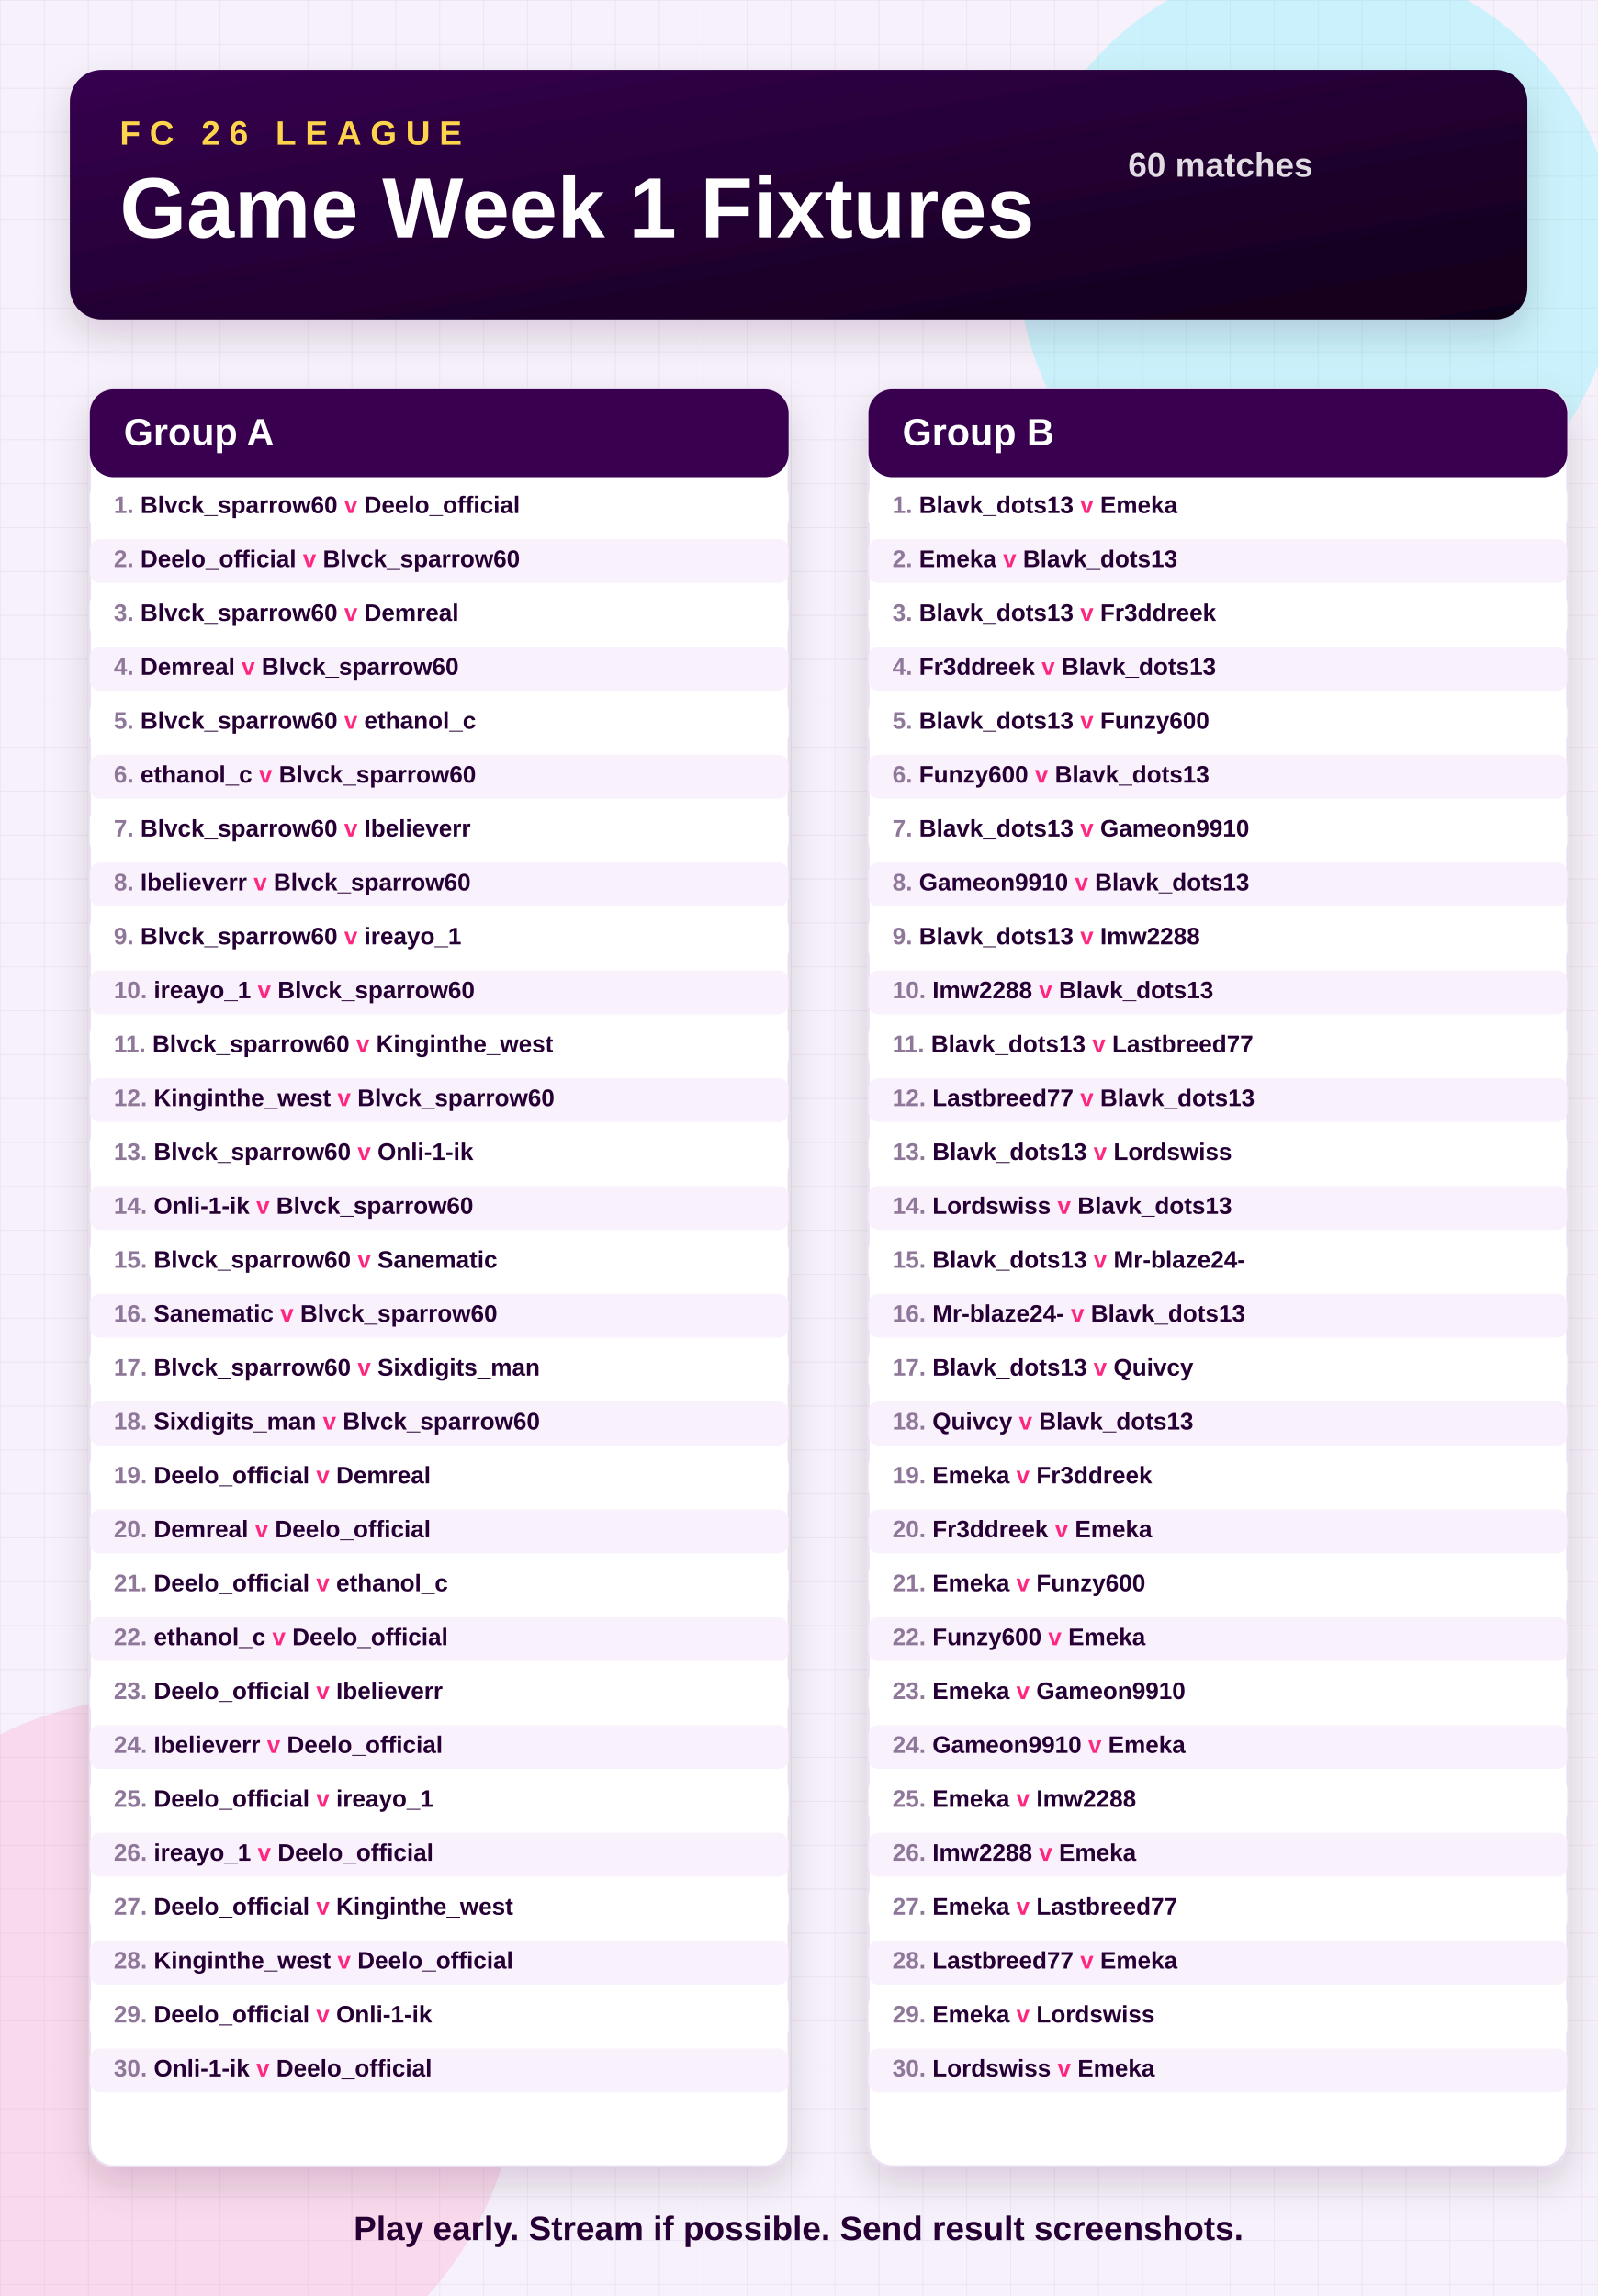
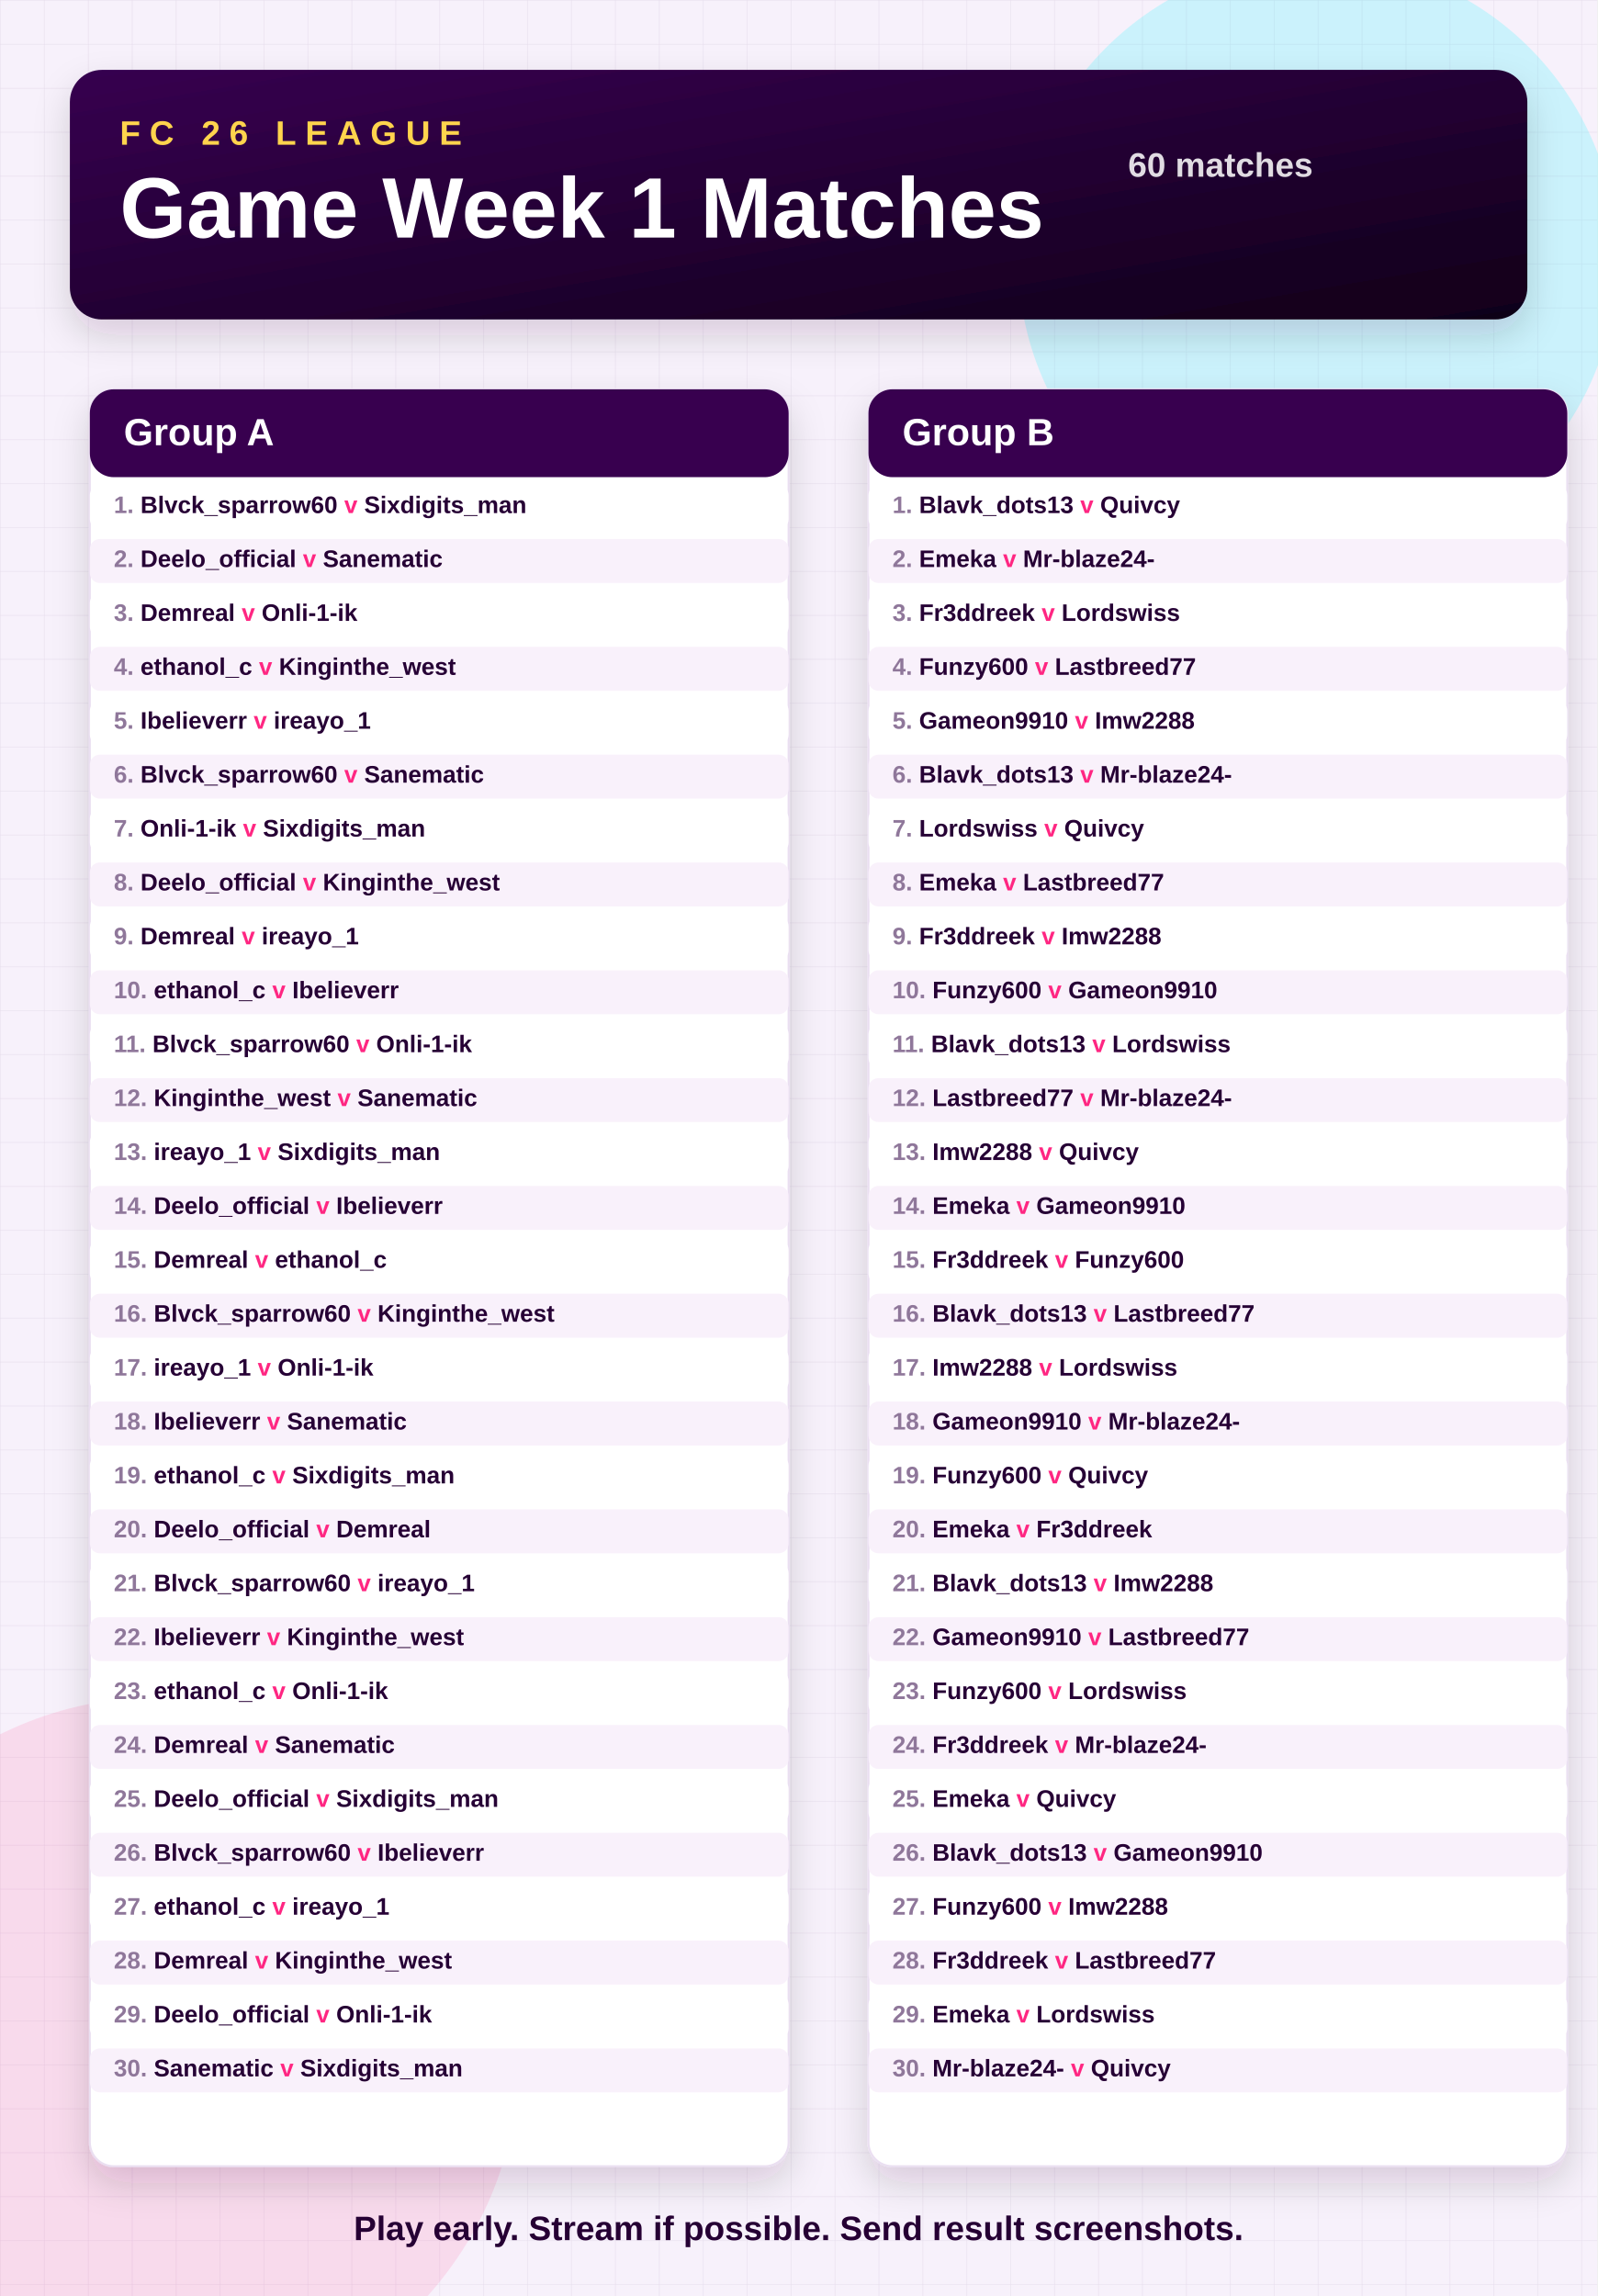
<svg xmlns="http://www.w3.org/2000/svg" width="1600" height="2300" viewBox="0 0 1600 2300" role="img" aria-labelledby="title desc">
  <defs>
    <pattern id="grid" width="44" height="44" patternUnits="userSpaceOnUse">
      <path d="M 44 0 L 0 0 0 44" fill="none" stroke="#370050" stroke-opacity="0.08" stroke-width="1" />
    </pattern>
    <linearGradient id="hero" x1="0" y1="0" x2="1" y2="1">
      <stop offset="0%" stop-color="#370050" />
      <stop offset="100%" stop-color="#100018" />
    </linearGradient>
    <filter id="shadow" x="-20%" y="-20%" width="140%" height="140%">
      <feDropShadow dx="0" dy="16" stdDeviation="18" flood-color="#260034" flood-opacity="0.16" />
    </filter>
    <style>
      .eyebrow { font: 900 34px Arial, Helvetica, sans-serif; letter-spacing: 9px; fill: #ffd44d; }
      .title { font: 900 86px Arial, Helvetica, sans-serif; fill: #ffffff; }
      .subtitle { font: 800 34px Arial, Helvetica, sans-serif; fill: #ffffff; opacity: 0.86; }
      .groupTitle { font: 900 38px Arial, Helvetica, sans-serif; fill: #ffffff; }
      .fixture { font: 800 24px Arial, Helvetica, sans-serif; fill: #260034; }
      .footer { font: 900 34px Arial, Helvetica, sans-serif; fill: #260034; }
      .number { fill: #8f779a; }
      .versus { fill: #ff2882; font-weight: 900; }
    </style>
  </defs>
  <rect width="1600" height="2300" fill="#f7f1fb" />
  <rect width="1600" height="2300" fill="url(#grid)" />
  <circle cx="1320" cy="260" r="300" fill="#04f5ff" opacity="0.18" />
  <circle cx="160" cy="2060" r="360" fill="#ff2882" opacity="0.12" />
  <g filter="url(#shadow)">
    <rect x="70" y="70" width="1460" height="250" rx="32" fill="url(#hero)" />
    <text x="120" y="145" class="eyebrow">FC 26 LEAGUE</text>
-     <text x="120" y="238" class="title">Game Week 1 Fixtures</text>
+     <text x="120" y="238" class="title">Game Week 1 Matches</text>
    <text x="1130" y="177" class="subtitle">60 matches</text>
  </g>
  <g filter="url(#shadow)">
    <rect x="90" y="390" width="700" height="1780" rx="24" fill="#ffffff" stroke="#eadff1" stroke-width="2" />
    <rect x="90" y="390" width="700" height="88" rx="24" fill="#370050" />
    <text x="124" y="446" class="groupTitle">Group A</text>
    <g>
      <rect x="90" y="486" width="700" height="44" rx="10" fill="#ffffff" opacity="0.95" />
      <text x="114" y="514" class="fixture">
-         <tspan class="number">1.</tspan> Blvck_sparrow60 <tspan class="versus">v</tspan> Deelo_official</text>
+         <tspan class="number">1.</tspan> Blvck_sparrow60 <tspan class="versus">v</tspan> Sixdigits_man</text>
    </g>
    <g>
      <rect x="90" y="540" width="700" height="44" rx="10" fill="#f9f0fb" opacity="0.95" />
      <text x="114" y="568" class="fixture">
-         <tspan class="number">2.</tspan> Deelo_official <tspan class="versus">v</tspan> Blvck_sparrow60</text>
+         <tspan class="number">2.</tspan> Deelo_official <tspan class="versus">v</tspan> Sanematic</text>
    </g>
    <g>
      <rect x="90" y="594" width="700" height="44" rx="10" fill="#ffffff" opacity="0.95" />
      <text x="114" y="622" class="fixture">
-         <tspan class="number">3.</tspan> Blvck_sparrow60 <tspan class="versus">v</tspan> Demreal</text>
+         <tspan class="number">3.</tspan> Demreal <tspan class="versus">v</tspan> Onli-1-ik</text>
    </g>
    <g>
      <rect x="90" y="648" width="700" height="44" rx="10" fill="#f9f0fb" opacity="0.95" />
      <text x="114" y="676" class="fixture">
-         <tspan class="number">4.</tspan> Demreal <tspan class="versus">v</tspan> Blvck_sparrow60</text>
+         <tspan class="number">4.</tspan> ethanol_c <tspan class="versus">v</tspan> Kinginthe_west</text>
    </g>
    <g>
      <rect x="90" y="702" width="700" height="44" rx="10" fill="#ffffff" opacity="0.95" />
      <text x="114" y="730" class="fixture">
-         <tspan class="number">5.</tspan> Blvck_sparrow60 <tspan class="versus">v</tspan> ethanol_c</text>
+         <tspan class="number">5.</tspan> Ibelieverr <tspan class="versus">v</tspan> ireayo_1</text>
    </g>
    <g>
      <rect x="90" y="756" width="700" height="44" rx="10" fill="#f9f0fb" opacity="0.95" />
      <text x="114" y="784" class="fixture">
-         <tspan class="number">6.</tspan> ethanol_c <tspan class="versus">v</tspan> Blvck_sparrow60</text>
+         <tspan class="number">6.</tspan> Blvck_sparrow60 <tspan class="versus">v</tspan> Sanematic</text>
    </g>
    <g>
      <rect x="90" y="810" width="700" height="44" rx="10" fill="#ffffff" opacity="0.95" />
      <text x="114" y="838" class="fixture">
-         <tspan class="number">7.</tspan> Blvck_sparrow60 <tspan class="versus">v</tspan> Ibelieverr</text>
+         <tspan class="number">7.</tspan> Onli-1-ik <tspan class="versus">v</tspan> Sixdigits_man</text>
    </g>
    <g>
      <rect x="90" y="864" width="700" height="44" rx="10" fill="#f9f0fb" opacity="0.95" />
      <text x="114" y="892" class="fixture">
-         <tspan class="number">8.</tspan> Ibelieverr <tspan class="versus">v</tspan> Blvck_sparrow60</text>
+         <tspan class="number">8.</tspan> Deelo_official <tspan class="versus">v</tspan> Kinginthe_west</text>
    </g>
    <g>
      <rect x="90" y="918" width="700" height="44" rx="10" fill="#ffffff" opacity="0.95" />
      <text x="114" y="946" class="fixture">
-         <tspan class="number">9.</tspan> Blvck_sparrow60 <tspan class="versus">v</tspan> ireayo_1</text>
+         <tspan class="number">9.</tspan> Demreal <tspan class="versus">v</tspan> ireayo_1</text>
    </g>
    <g>
      <rect x="90" y="972" width="700" height="44" rx="10" fill="#f9f0fb" opacity="0.95" />
      <text x="114" y="1000" class="fixture">
-         <tspan class="number">10.</tspan> ireayo_1 <tspan class="versus">v</tspan> Blvck_sparrow60</text>
+         <tspan class="number">10.</tspan> ethanol_c <tspan class="versus">v</tspan> Ibelieverr</text>
    </g>
    <g>
      <rect x="90" y="1026" width="700" height="44" rx="10" fill="#ffffff" opacity="0.95" />
      <text x="114" y="1054" class="fixture">
-         <tspan class="number">11.</tspan> Blvck_sparrow60 <tspan class="versus">v</tspan> Kinginthe_west</text>
+         <tspan class="number">11.</tspan> Blvck_sparrow60 <tspan class="versus">v</tspan> Onli-1-ik</text>
    </g>
    <g>
      <rect x="90" y="1080" width="700" height="44" rx="10" fill="#f9f0fb" opacity="0.95" />
      <text x="114" y="1108" class="fixture">
-         <tspan class="number">12.</tspan> Kinginthe_west <tspan class="versus">v</tspan> Blvck_sparrow60</text>
+         <tspan class="number">12.</tspan> Kinginthe_west <tspan class="versus">v</tspan> Sanematic</text>
    </g>
    <g>
      <rect x="90" y="1134" width="700" height="44" rx="10" fill="#ffffff" opacity="0.95" />
      <text x="114" y="1162" class="fixture">
-         <tspan class="number">13.</tspan> Blvck_sparrow60 <tspan class="versus">v</tspan> Onli-1-ik</text>
+         <tspan class="number">13.</tspan> ireayo_1 <tspan class="versus">v</tspan> Sixdigits_man</text>
    </g>
    <g>
      <rect x="90" y="1188" width="700" height="44" rx="10" fill="#f9f0fb" opacity="0.95" />
      <text x="114" y="1216" class="fixture">
-         <tspan class="number">14.</tspan> Onli-1-ik <tspan class="versus">v</tspan> Blvck_sparrow60</text>
+         <tspan class="number">14.</tspan> Deelo_official <tspan class="versus">v</tspan> Ibelieverr</text>
    </g>
    <g>
      <rect x="90" y="1242" width="700" height="44" rx="10" fill="#ffffff" opacity="0.95" />
      <text x="114" y="1270" class="fixture">
-         <tspan class="number">15.</tspan> Blvck_sparrow60 <tspan class="versus">v</tspan> Sanematic</text>
+         <tspan class="number">15.</tspan> Demreal <tspan class="versus">v</tspan> ethanol_c</text>
    </g>
    <g>
      <rect x="90" y="1296" width="700" height="44" rx="10" fill="#f9f0fb" opacity="0.95" />
      <text x="114" y="1324" class="fixture">
-         <tspan class="number">16.</tspan> Sanematic <tspan class="versus">v</tspan> Blvck_sparrow60</text>
+         <tspan class="number">16.</tspan> Blvck_sparrow60 <tspan class="versus">v</tspan> Kinginthe_west</text>
    </g>
    <g>
      <rect x="90" y="1350" width="700" height="44" rx="10" fill="#ffffff" opacity="0.95" />
      <text x="114" y="1378" class="fixture">
-         <tspan class="number">17.</tspan> Blvck_sparrow60 <tspan class="versus">v</tspan> Sixdigits_man</text>
+         <tspan class="number">17.</tspan> ireayo_1 <tspan class="versus">v</tspan> Onli-1-ik</text>
    </g>
    <g>
      <rect x="90" y="1404" width="700" height="44" rx="10" fill="#f9f0fb" opacity="0.95" />
      <text x="114" y="1432" class="fixture">
-         <tspan class="number">18.</tspan> Sixdigits_man <tspan class="versus">v</tspan> Blvck_sparrow60</text>
+         <tspan class="number">18.</tspan> Ibelieverr <tspan class="versus">v</tspan> Sanematic</text>
    </g>
    <g>
      <rect x="90" y="1458" width="700" height="44" rx="10" fill="#ffffff" opacity="0.95" />
      <text x="114" y="1486" class="fixture">
-         <tspan class="number">19.</tspan> Deelo_official <tspan class="versus">v</tspan> Demreal</text>
+         <tspan class="number">19.</tspan> ethanol_c <tspan class="versus">v</tspan> Sixdigits_man</text>
    </g>
    <g>
      <rect x="90" y="1512" width="700" height="44" rx="10" fill="#f9f0fb" opacity="0.95" />
      <text x="114" y="1540" class="fixture">
-         <tspan class="number">20.</tspan> Demreal <tspan class="versus">v</tspan> Deelo_official</text>
+         <tspan class="number">20.</tspan> Deelo_official <tspan class="versus">v</tspan> Demreal</text>
    </g>
    <g>
      <rect x="90" y="1566" width="700" height="44" rx="10" fill="#ffffff" opacity="0.95" />
      <text x="114" y="1594" class="fixture">
-         <tspan class="number">21.</tspan> Deelo_official <tspan class="versus">v</tspan> ethanol_c</text>
+         <tspan class="number">21.</tspan> Blvck_sparrow60 <tspan class="versus">v</tspan> ireayo_1</text>
    </g>
    <g>
      <rect x="90" y="1620" width="700" height="44" rx="10" fill="#f9f0fb" opacity="0.95" />
      <text x="114" y="1648" class="fixture">
-         <tspan class="number">22.</tspan> ethanol_c <tspan class="versus">v</tspan> Deelo_official</text>
+         <tspan class="number">22.</tspan> Ibelieverr <tspan class="versus">v</tspan> Kinginthe_west</text>
    </g>
    <g>
      <rect x="90" y="1674" width="700" height="44" rx="10" fill="#ffffff" opacity="0.95" />
      <text x="114" y="1702" class="fixture">
-         <tspan class="number">23.</tspan> Deelo_official <tspan class="versus">v</tspan> Ibelieverr</text>
+         <tspan class="number">23.</tspan> ethanol_c <tspan class="versus">v</tspan> Onli-1-ik</text>
    </g>
    <g>
      <rect x="90" y="1728" width="700" height="44" rx="10" fill="#f9f0fb" opacity="0.95" />
      <text x="114" y="1756" class="fixture">
-         <tspan class="number">24.</tspan> Ibelieverr <tspan class="versus">v</tspan> Deelo_official</text>
+         <tspan class="number">24.</tspan> Demreal <tspan class="versus">v</tspan> Sanematic</text>
    </g>
    <g>
      <rect x="90" y="1782" width="700" height="44" rx="10" fill="#ffffff" opacity="0.95" />
      <text x="114" y="1810" class="fixture">
-         <tspan class="number">25.</tspan> Deelo_official <tspan class="versus">v</tspan> ireayo_1</text>
+         <tspan class="number">25.</tspan> Deelo_official <tspan class="versus">v</tspan> Sixdigits_man</text>
    </g>
    <g>
      <rect x="90" y="1836" width="700" height="44" rx="10" fill="#f9f0fb" opacity="0.95" />
      <text x="114" y="1864" class="fixture">
-         <tspan class="number">26.</tspan> ireayo_1 <tspan class="versus">v</tspan> Deelo_official</text>
+         <tspan class="number">26.</tspan> Blvck_sparrow60 <tspan class="versus">v</tspan> Ibelieverr</text>
    </g>
    <g>
      <rect x="90" y="1890" width="700" height="44" rx="10" fill="#ffffff" opacity="0.95" />
      <text x="114" y="1918" class="fixture">
-         <tspan class="number">27.</tspan> Deelo_official <tspan class="versus">v</tspan> Kinginthe_west</text>
+         <tspan class="number">27.</tspan> ethanol_c <tspan class="versus">v</tspan> ireayo_1</text>
    </g>
    <g>
      <rect x="90" y="1944" width="700" height="44" rx="10" fill="#f9f0fb" opacity="0.95" />
      <text x="114" y="1972" class="fixture">
-         <tspan class="number">28.</tspan> Kinginthe_west <tspan class="versus">v</tspan> Deelo_official</text>
+         <tspan class="number">28.</tspan> Demreal <tspan class="versus">v</tspan> Kinginthe_west</text>
    </g>
    <g>
      <rect x="90" y="1998" width="700" height="44" rx="10" fill="#ffffff" opacity="0.95" />
      <text x="114" y="2026" class="fixture">
        <tspan class="number">29.</tspan> Deelo_official <tspan class="versus">v</tspan> Onli-1-ik</text>
    </g>
    <g>
      <rect x="90" y="2052" width="700" height="44" rx="10" fill="#f9f0fb" opacity="0.95" />
      <text x="114" y="2080" class="fixture">
-         <tspan class="number">30.</tspan> Onli-1-ik <tspan class="versus">v</tspan> Deelo_official</text>
+         <tspan class="number">30.</tspan> Sanematic <tspan class="versus">v</tspan> Sixdigits_man</text>
    </g>
  </g>
  <g filter="url(#shadow)">
    <rect x="870" y="390" width="700" height="1780" rx="24" fill="#ffffff" stroke="#eadff1" stroke-width="2" />
    <rect x="870" y="390" width="700" height="88" rx="24" fill="#370050" />
    <text x="904" y="446" class="groupTitle">Group B</text>
    <g>
      <rect x="870" y="486" width="700" height="44" rx="10" fill="#ffffff" opacity="0.95" />
      <text x="894" y="514" class="fixture">
-         <tspan class="number">1.</tspan> Blavk_dots13 <tspan class="versus">v</tspan> Emeka</text>
+         <tspan class="number">1.</tspan> Blavk_dots13 <tspan class="versus">v</tspan> Quivcy</text>
    </g>
    <g>
      <rect x="870" y="540" width="700" height="44" rx="10" fill="#f9f0fb" opacity="0.95" />
      <text x="894" y="568" class="fixture">
-         <tspan class="number">2.</tspan> Emeka <tspan class="versus">v</tspan> Blavk_dots13</text>
+         <tspan class="number">2.</tspan> Emeka <tspan class="versus">v</tspan> Mr-blaze24-</text>
    </g>
    <g>
      <rect x="870" y="594" width="700" height="44" rx="10" fill="#ffffff" opacity="0.95" />
      <text x="894" y="622" class="fixture">
-         <tspan class="number">3.</tspan> Blavk_dots13 <tspan class="versus">v</tspan> Fr3ddreek</text>
+         <tspan class="number">3.</tspan> Fr3ddreek <tspan class="versus">v</tspan> Lordswiss</text>
    </g>
    <g>
      <rect x="870" y="648" width="700" height="44" rx="10" fill="#f9f0fb" opacity="0.95" />
      <text x="894" y="676" class="fixture">
-         <tspan class="number">4.</tspan> Fr3ddreek <tspan class="versus">v</tspan> Blavk_dots13</text>
+         <tspan class="number">4.</tspan> Funzy600 <tspan class="versus">v</tspan> Lastbreed77</text>
    </g>
    <g>
      <rect x="870" y="702" width="700" height="44" rx="10" fill="#ffffff" opacity="0.95" />
      <text x="894" y="730" class="fixture">
-         <tspan class="number">5.</tspan> Blavk_dots13 <tspan class="versus">v</tspan> Funzy600</text>
+         <tspan class="number">5.</tspan> Gameon9910 <tspan class="versus">v</tspan> Imw2288</text>
    </g>
    <g>
      <rect x="870" y="756" width="700" height="44" rx="10" fill="#f9f0fb" opacity="0.95" />
      <text x="894" y="784" class="fixture">
-         <tspan class="number">6.</tspan> Funzy600 <tspan class="versus">v</tspan> Blavk_dots13</text>
+         <tspan class="number">6.</tspan> Blavk_dots13 <tspan class="versus">v</tspan> Mr-blaze24-</text>
    </g>
    <g>
      <rect x="870" y="810" width="700" height="44" rx="10" fill="#ffffff" opacity="0.95" />
      <text x="894" y="838" class="fixture">
-         <tspan class="number">7.</tspan> Blavk_dots13 <tspan class="versus">v</tspan> Gameon9910</text>
+         <tspan class="number">7.</tspan> Lordswiss <tspan class="versus">v</tspan> Quivcy</text>
    </g>
    <g>
      <rect x="870" y="864" width="700" height="44" rx="10" fill="#f9f0fb" opacity="0.95" />
      <text x="894" y="892" class="fixture">
-         <tspan class="number">8.</tspan> Gameon9910 <tspan class="versus">v</tspan> Blavk_dots13</text>
+         <tspan class="number">8.</tspan> Emeka <tspan class="versus">v</tspan> Lastbreed77</text>
    </g>
    <g>
      <rect x="870" y="918" width="700" height="44" rx="10" fill="#ffffff" opacity="0.95" />
      <text x="894" y="946" class="fixture">
-         <tspan class="number">9.</tspan> Blavk_dots13 <tspan class="versus">v</tspan> Imw2288</text>
+         <tspan class="number">9.</tspan> Fr3ddreek <tspan class="versus">v</tspan> Imw2288</text>
    </g>
    <g>
      <rect x="870" y="972" width="700" height="44" rx="10" fill="#f9f0fb" opacity="0.95" />
      <text x="894" y="1000" class="fixture">
-         <tspan class="number">10.</tspan> Imw2288 <tspan class="versus">v</tspan> Blavk_dots13</text>
+         <tspan class="number">10.</tspan> Funzy600 <tspan class="versus">v</tspan> Gameon9910</text>
    </g>
    <g>
      <rect x="870" y="1026" width="700" height="44" rx="10" fill="#ffffff" opacity="0.95" />
      <text x="894" y="1054" class="fixture">
-         <tspan class="number">11.</tspan> Blavk_dots13 <tspan class="versus">v</tspan> Lastbreed77</text>
+         <tspan class="number">11.</tspan> Blavk_dots13 <tspan class="versus">v</tspan> Lordswiss</text>
    </g>
    <g>
      <rect x="870" y="1080" width="700" height="44" rx="10" fill="#f9f0fb" opacity="0.95" />
      <text x="894" y="1108" class="fixture">
-         <tspan class="number">12.</tspan> Lastbreed77 <tspan class="versus">v</tspan> Blavk_dots13</text>
+         <tspan class="number">12.</tspan> Lastbreed77 <tspan class="versus">v</tspan> Mr-blaze24-</text>
    </g>
    <g>
      <rect x="870" y="1134" width="700" height="44" rx="10" fill="#ffffff" opacity="0.95" />
      <text x="894" y="1162" class="fixture">
-         <tspan class="number">13.</tspan> Blavk_dots13 <tspan class="versus">v</tspan> Lordswiss</text>
+         <tspan class="number">13.</tspan> Imw2288 <tspan class="versus">v</tspan> Quivcy</text>
    </g>
    <g>
      <rect x="870" y="1188" width="700" height="44" rx="10" fill="#f9f0fb" opacity="0.95" />
      <text x="894" y="1216" class="fixture">
-         <tspan class="number">14.</tspan> Lordswiss <tspan class="versus">v</tspan> Blavk_dots13</text>
+         <tspan class="number">14.</tspan> Emeka <tspan class="versus">v</tspan> Gameon9910</text>
    </g>
    <g>
      <rect x="870" y="1242" width="700" height="44" rx="10" fill="#ffffff" opacity="0.95" />
      <text x="894" y="1270" class="fixture">
-         <tspan class="number">15.</tspan> Blavk_dots13 <tspan class="versus">v</tspan> Mr-blaze24-</text>
+         <tspan class="number">15.</tspan> Fr3ddreek <tspan class="versus">v</tspan> Funzy600</text>
    </g>
    <g>
      <rect x="870" y="1296" width="700" height="44" rx="10" fill="#f9f0fb" opacity="0.95" />
      <text x="894" y="1324" class="fixture">
-         <tspan class="number">16.</tspan> Mr-blaze24- <tspan class="versus">v</tspan> Blavk_dots13</text>
+         <tspan class="number">16.</tspan> Blavk_dots13 <tspan class="versus">v</tspan> Lastbreed77</text>
    </g>
    <g>
      <rect x="870" y="1350" width="700" height="44" rx="10" fill="#ffffff" opacity="0.95" />
      <text x="894" y="1378" class="fixture">
-         <tspan class="number">17.</tspan> Blavk_dots13 <tspan class="versus">v</tspan> Quivcy</text>
+         <tspan class="number">17.</tspan> Imw2288 <tspan class="versus">v</tspan> Lordswiss</text>
    </g>
    <g>
      <rect x="870" y="1404" width="700" height="44" rx="10" fill="#f9f0fb" opacity="0.95" />
      <text x="894" y="1432" class="fixture">
-         <tspan class="number">18.</tspan> Quivcy <tspan class="versus">v</tspan> Blavk_dots13</text>
+         <tspan class="number">18.</tspan> Gameon9910 <tspan class="versus">v</tspan> Mr-blaze24-</text>
    </g>
    <g>
      <rect x="870" y="1458" width="700" height="44" rx="10" fill="#ffffff" opacity="0.95" />
      <text x="894" y="1486" class="fixture">
-         <tspan class="number">19.</tspan> Emeka <tspan class="versus">v</tspan> Fr3ddreek</text>
+         <tspan class="number">19.</tspan> Funzy600 <tspan class="versus">v</tspan> Quivcy</text>
    </g>
    <g>
      <rect x="870" y="1512" width="700" height="44" rx="10" fill="#f9f0fb" opacity="0.95" />
      <text x="894" y="1540" class="fixture">
-         <tspan class="number">20.</tspan> Fr3ddreek <tspan class="versus">v</tspan> Emeka</text>
+         <tspan class="number">20.</tspan> Emeka <tspan class="versus">v</tspan> Fr3ddreek</text>
    </g>
    <g>
      <rect x="870" y="1566" width="700" height="44" rx="10" fill="#ffffff" opacity="0.95" />
      <text x="894" y="1594" class="fixture">
-         <tspan class="number">21.</tspan> Emeka <tspan class="versus">v</tspan> Funzy600</text>
+         <tspan class="number">21.</tspan> Blavk_dots13 <tspan class="versus">v</tspan> Imw2288</text>
    </g>
    <g>
      <rect x="870" y="1620" width="700" height="44" rx="10" fill="#f9f0fb" opacity="0.95" />
      <text x="894" y="1648" class="fixture">
-         <tspan class="number">22.</tspan> Funzy600 <tspan class="versus">v</tspan> Emeka</text>
+         <tspan class="number">22.</tspan> Gameon9910 <tspan class="versus">v</tspan> Lastbreed77</text>
    </g>
    <g>
      <rect x="870" y="1674" width="700" height="44" rx="10" fill="#ffffff" opacity="0.95" />
      <text x="894" y="1702" class="fixture">
-         <tspan class="number">23.</tspan> Emeka <tspan class="versus">v</tspan> Gameon9910</text>
+         <tspan class="number">23.</tspan> Funzy600 <tspan class="versus">v</tspan> Lordswiss</text>
    </g>
    <g>
      <rect x="870" y="1728" width="700" height="44" rx="10" fill="#f9f0fb" opacity="0.95" />
      <text x="894" y="1756" class="fixture">
-         <tspan class="number">24.</tspan> Gameon9910 <tspan class="versus">v</tspan> Emeka</text>
+         <tspan class="number">24.</tspan> Fr3ddreek <tspan class="versus">v</tspan> Mr-blaze24-</text>
    </g>
    <g>
      <rect x="870" y="1782" width="700" height="44" rx="10" fill="#ffffff" opacity="0.95" />
      <text x="894" y="1810" class="fixture">
-         <tspan class="number">25.</tspan> Emeka <tspan class="versus">v</tspan> Imw2288</text>
+         <tspan class="number">25.</tspan> Emeka <tspan class="versus">v</tspan> Quivcy</text>
    </g>
    <g>
      <rect x="870" y="1836" width="700" height="44" rx="10" fill="#f9f0fb" opacity="0.95" />
      <text x="894" y="1864" class="fixture">
-         <tspan class="number">26.</tspan> Imw2288 <tspan class="versus">v</tspan> Emeka</text>
+         <tspan class="number">26.</tspan> Blavk_dots13 <tspan class="versus">v</tspan> Gameon9910</text>
    </g>
    <g>
      <rect x="870" y="1890" width="700" height="44" rx="10" fill="#ffffff" opacity="0.95" />
      <text x="894" y="1918" class="fixture">
-         <tspan class="number">27.</tspan> Emeka <tspan class="versus">v</tspan> Lastbreed77</text>
+         <tspan class="number">27.</tspan> Funzy600 <tspan class="versus">v</tspan> Imw2288</text>
    </g>
    <g>
      <rect x="870" y="1944" width="700" height="44" rx="10" fill="#f9f0fb" opacity="0.95" />
      <text x="894" y="1972" class="fixture">
-         <tspan class="number">28.</tspan> Lastbreed77 <tspan class="versus">v</tspan> Emeka</text>
+         <tspan class="number">28.</tspan> Fr3ddreek <tspan class="versus">v</tspan> Lastbreed77</text>
    </g>
    <g>
      <rect x="870" y="1998" width="700" height="44" rx="10" fill="#ffffff" opacity="0.95" />
      <text x="894" y="2026" class="fixture">
        <tspan class="number">29.</tspan> Emeka <tspan class="versus">v</tspan> Lordswiss</text>
    </g>
    <g>
      <rect x="870" y="2052" width="700" height="44" rx="10" fill="#f9f0fb" opacity="0.95" />
      <text x="894" y="2080" class="fixture">
-         <tspan class="number">30.</tspan> Lordswiss <tspan class="versus">v</tspan> Emeka</text>
+         <tspan class="number">30.</tspan> Mr-blaze24- <tspan class="versus">v</tspan> Quivcy</text>
    </g>
  </g>
  <text x="800" y="2244" text-anchor="middle" class="footer">Play early. Stream if possible. Send result screenshots.</text>
</svg>
